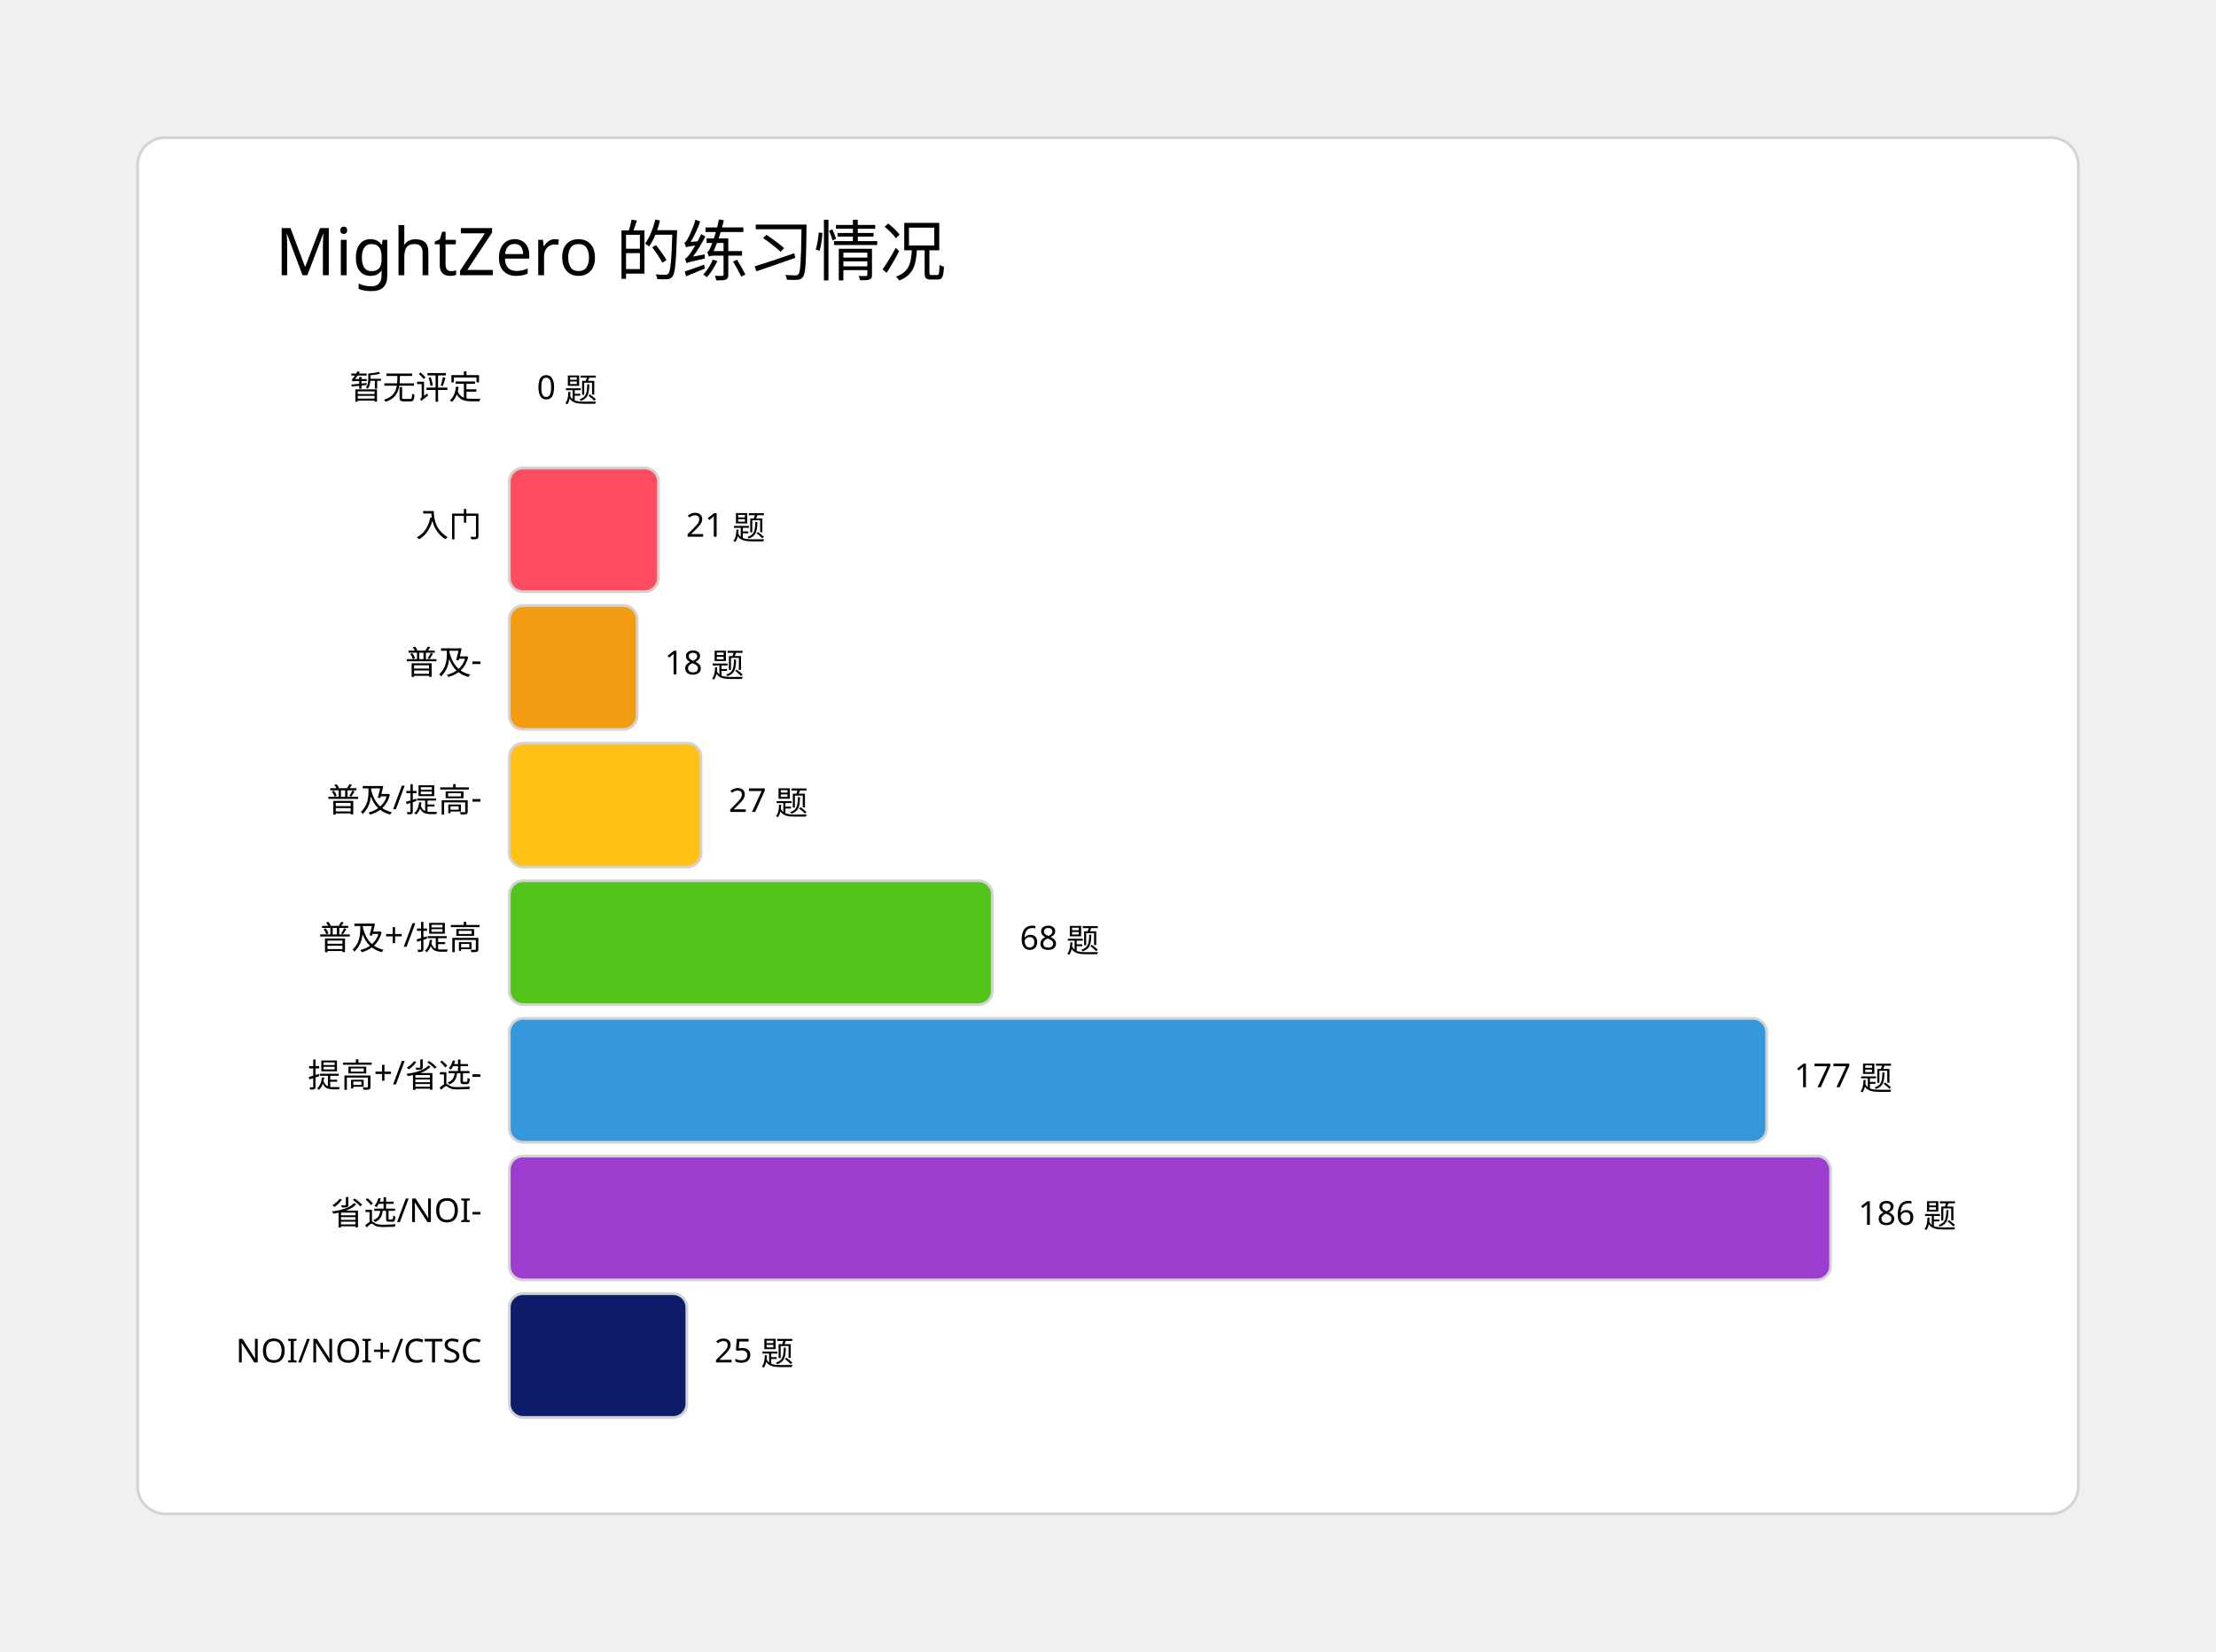
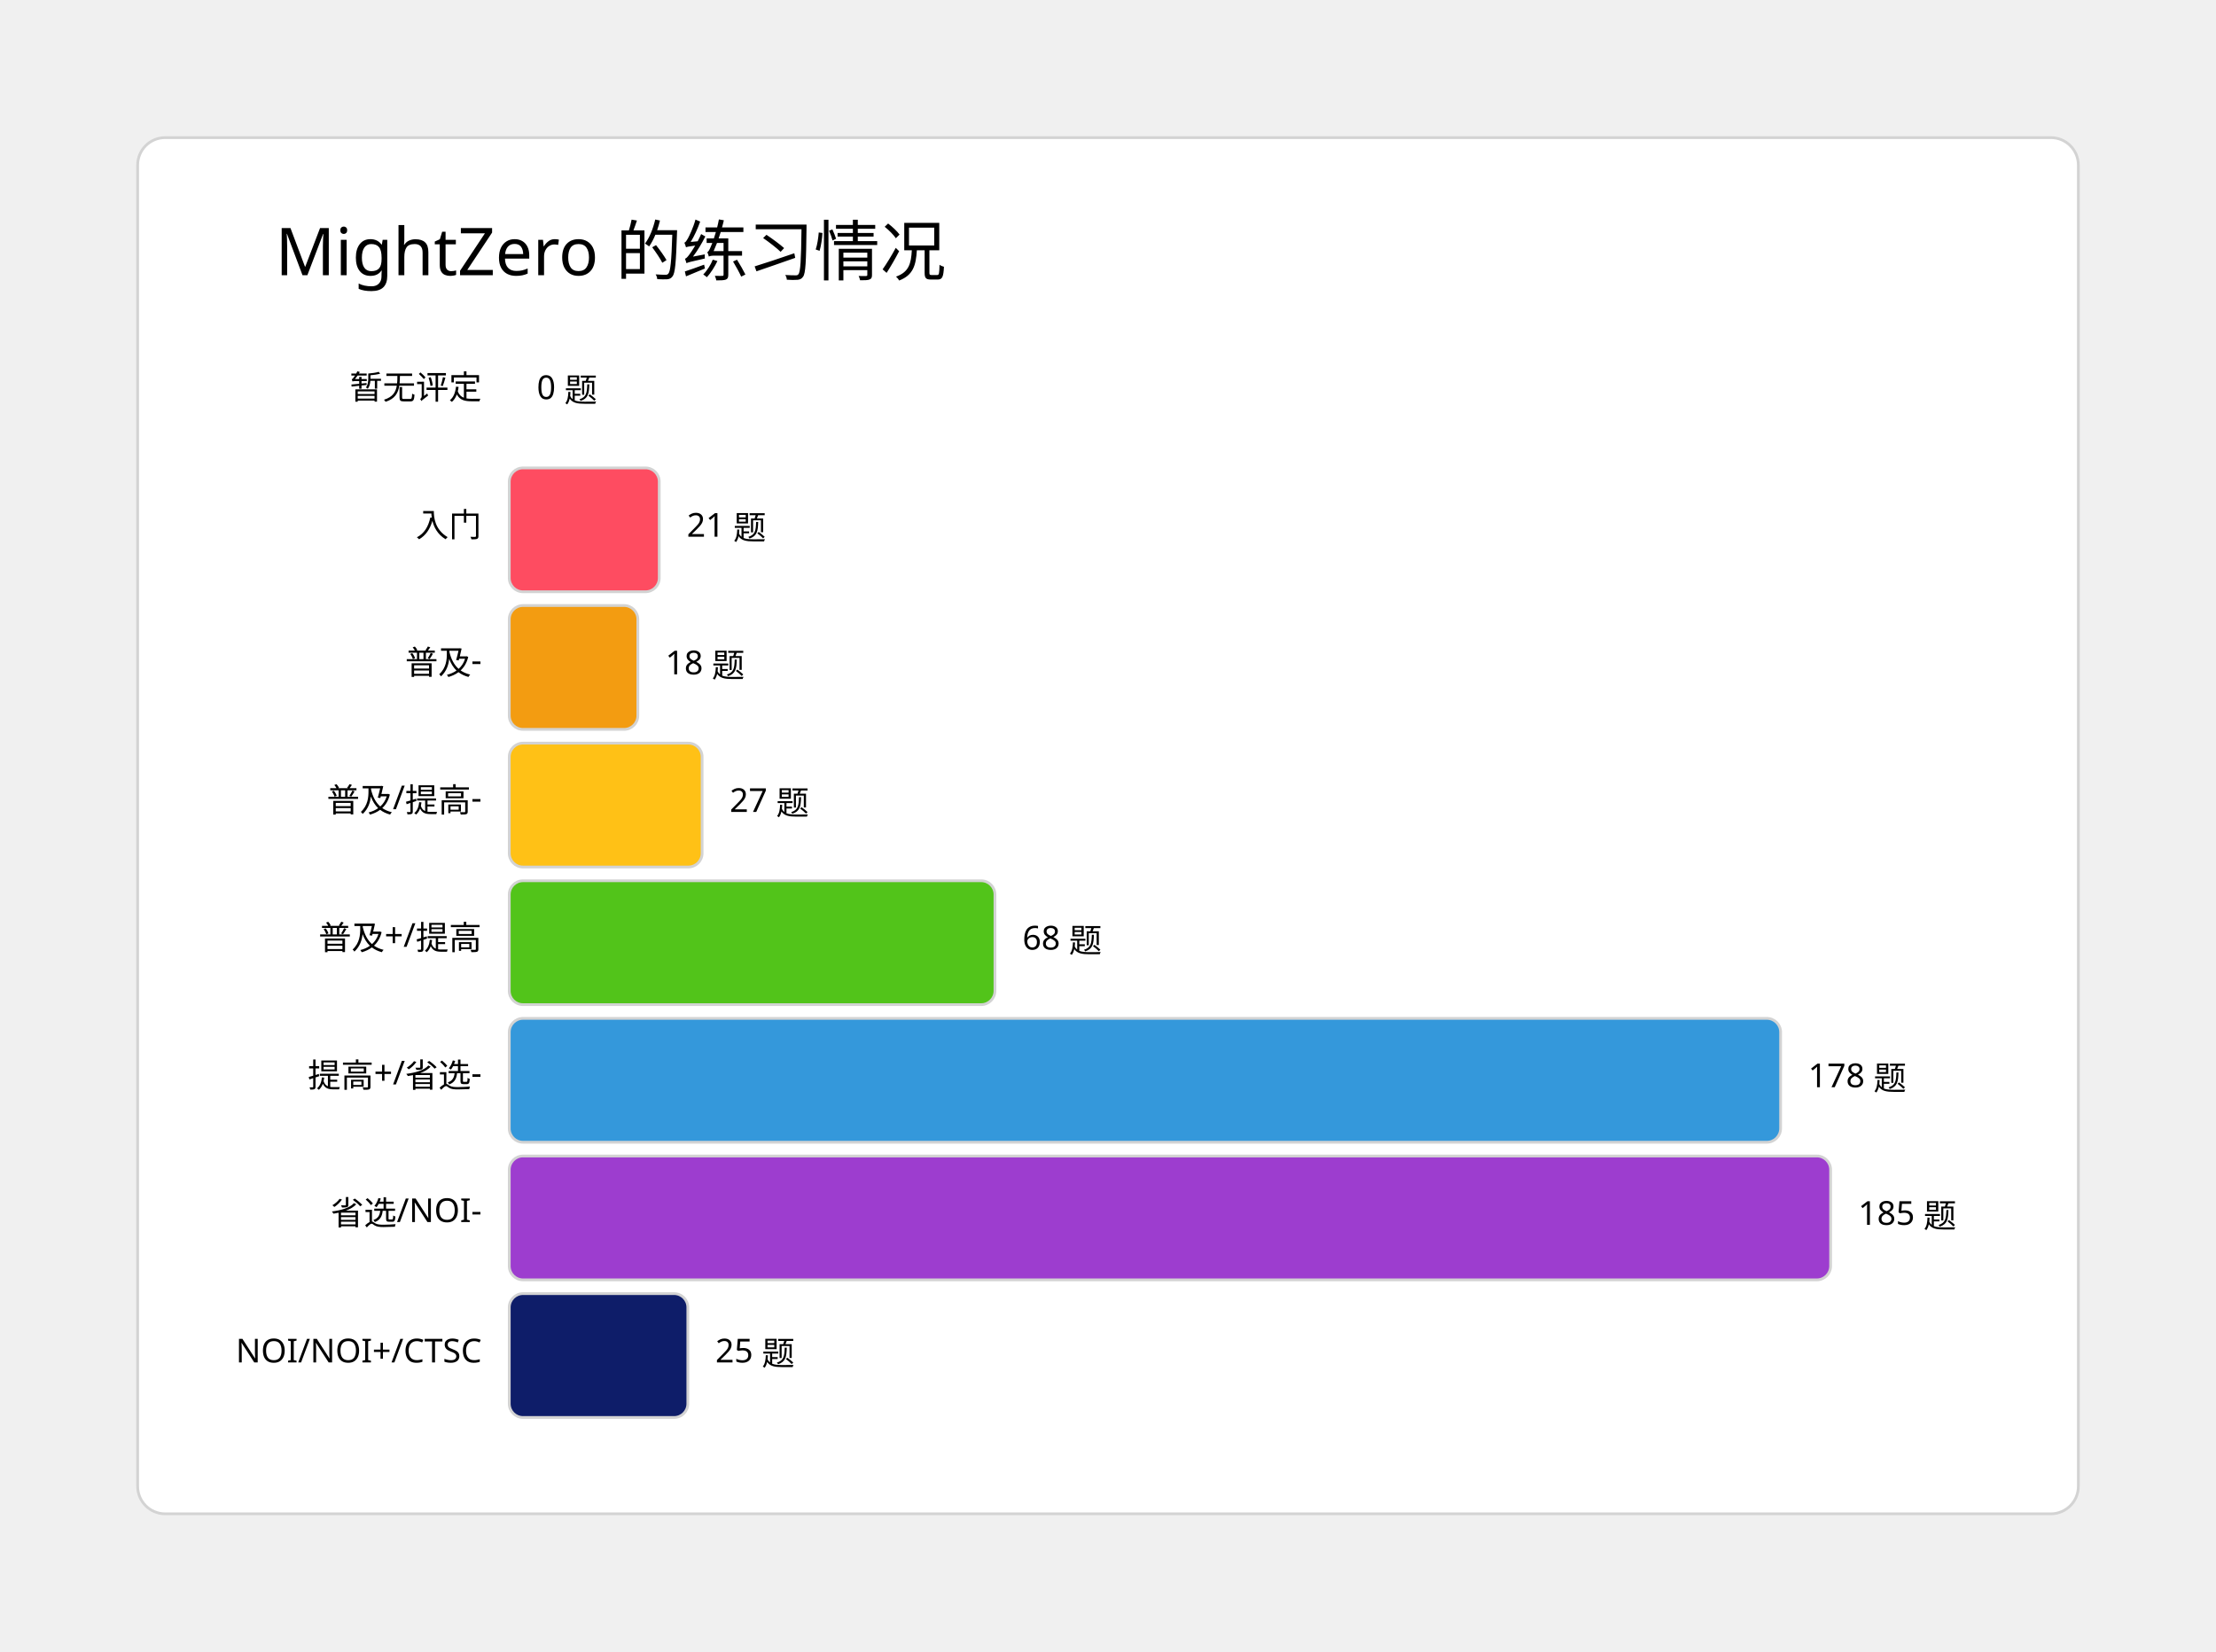
<svg xmlns="http://www.w3.org/2000/svg" baseProfile="tiny" height="600" version="1.2" width="805">
  <defs />
  <rect fill="white" height="500" rx="10" ry="10" stroke="lightgray" stroke-width="1" width="705" x="50" y="50" />
  <text font-family="SimHei" font-size="24" text-anchor="start" x="100" y="100">MightZero 的练习情况</text>
  <rect fill="#bfbfbf" height="45.0" rx="5" ry="5" stroke="lightgray" stroke-width="1" width="0.0" x="185" y="120.0" />
  <text font-family="SimHei" font-size="12" text-anchor="start" x="195.0" y="145.0">0 题</text>
  <text font-family="SimHei" font-size="12" text-anchor="end" x="175" y="145.0">暂无评定</text>
-   <rect fill="#fe4c61" height="45.0" rx="5" ry="5" stroke="lightgray" stroke-width="1" width="54.194" x="185" y="170.0" />
-   <text font-family="SimHei" font-size="12" text-anchor="start" x="249.194" y="195.0">21 题</text>
+   <rect fill="#fe4c61" height="45.0" rx="5" ry="5" stroke="lightgray" stroke-width="1" width="54.486" x="185" y="170.0" />
+   <text font-family="SimHei" font-size="12" text-anchor="start" x="249.486" y="195.0">21 题</text>
  <text font-family="SimHei" font-size="12" text-anchor="end" x="175" y="195.0">入门</text>
-   <rect fill="#f39c11" height="45.0" rx="5" ry="5" stroke="lightgray" stroke-width="1" width="46.452" x="185" y="220.0" />
-   <text font-family="SimHei" font-size="12" text-anchor="start" x="241.452" y="245.0">18 题</text>
+   <rect fill="#f39c11" height="45.0" rx="5" ry="5" stroke="lightgray" stroke-width="1" width="46.703" x="185" y="220.0" />
+   <text font-family="SimHei" font-size="12" text-anchor="start" x="241.703" y="245.0">18 题</text>
  <text font-family="SimHei" font-size="12" text-anchor="end" x="175" y="245.0">普及-</text>
-   <rect fill="#ffc116" height="45.0" rx="5" ry="5" stroke="lightgray" stroke-width="1" width="69.677" x="185" y="270.0" />
-   <text font-family="SimHei" font-size="12" text-anchor="start" x="264.677" y="295.0">27 题</text>
+   <rect fill="#ffc116" height="45.0" rx="5" ry="5" stroke="lightgray" stroke-width="1" width="70.054" x="185" y="270.0" />
+   <text font-family="SimHei" font-size="12" text-anchor="start" x="265.054" y="295.0">27 题</text>
  <text font-family="SimHei" font-size="12" text-anchor="end" x="175" y="295.0">普及/提高-</text>
-   <rect fill="#52c41a" height="45.0" rx="5" ry="5" stroke="lightgray" stroke-width="1" width="175.484" x="185" y="320.0" />
-   <text font-family="SimHei" font-size="12" text-anchor="start" x="370.484" y="345.0">68 题</text>
+   <rect fill="#52c41a" height="45.0" rx="5" ry="5" stroke="lightgray" stroke-width="1" width="176.432" x="185" y="320.0" />
+   <text font-family="SimHei" font-size="12" text-anchor="start" x="371.432" y="345.0">68 题</text>
  <text font-family="SimHei" font-size="12" text-anchor="end" x="175" y="345.0">普及+/提高</text>
-   <rect fill="#3498db" height="45.0" rx="5" ry="5" stroke="lightgray" stroke-width="1" width="456.774" x="185" y="370.0" />
-   <text font-family="SimHei" font-size="12" text-anchor="start" x="651.774" y="395.0">177 题</text>
+   <rect fill="#3498db" height="45.0" rx="5" ry="5" stroke="lightgray" stroke-width="1" width="461.838" x="185" y="370.0" />
+   <text font-family="SimHei" font-size="12" text-anchor="start" x="656.838" y="395.0">178 题</text>
  <text font-family="SimHei" font-size="12" text-anchor="end" x="175" y="395.0">提高+/省选-</text>
  <rect fill="#9d3dcf" height="45.0" rx="5" ry="5" stroke="lightgray" stroke-width="1" width="480.0" x="185" y="420.0" />
-   <text font-family="SimHei" font-size="12" text-anchor="start" x="675.0" y="445.0">186 题</text>
+   <text font-family="SimHei" font-size="12" text-anchor="start" x="675.0" y="445.0">185 题</text>
  <text font-family="SimHei" font-size="12" text-anchor="end" x="175" y="445.0">省选/NOI-</text>
-   <rect fill="#0e1d69" height="45.0" rx="5" ry="5" stroke="lightgray" stroke-width="1" width="64.516" x="185" y="470.0" />
-   <text font-family="SimHei" font-size="12" text-anchor="start" x="259.516" y="495.0">25 题</text>
+   <rect fill="#0e1d69" height="45.0" rx="5" ry="5" stroke="lightgray" stroke-width="1" width="64.865" x="185" y="470.0" />
+   <text font-family="SimHei" font-size="12" text-anchor="start" x="259.865" y="495.0">25 题</text>
  <text font-family="SimHei" font-size="12" text-anchor="end" x="175" y="495.0">NOI/NOI+/CTSC</text>
-   <text font-family="SimHei" font-size="14" opacity="0" text-anchor="start" x="-1000" y="-1000">生成时间: 2025-05-14 00:59:09</text>
+   <text font-family="SimHei" font-size="14" opacity="0" text-anchor="start" x="-1000" y="-1000">生成时间: 2025-05-14 12:53:30</text>
</svg>
